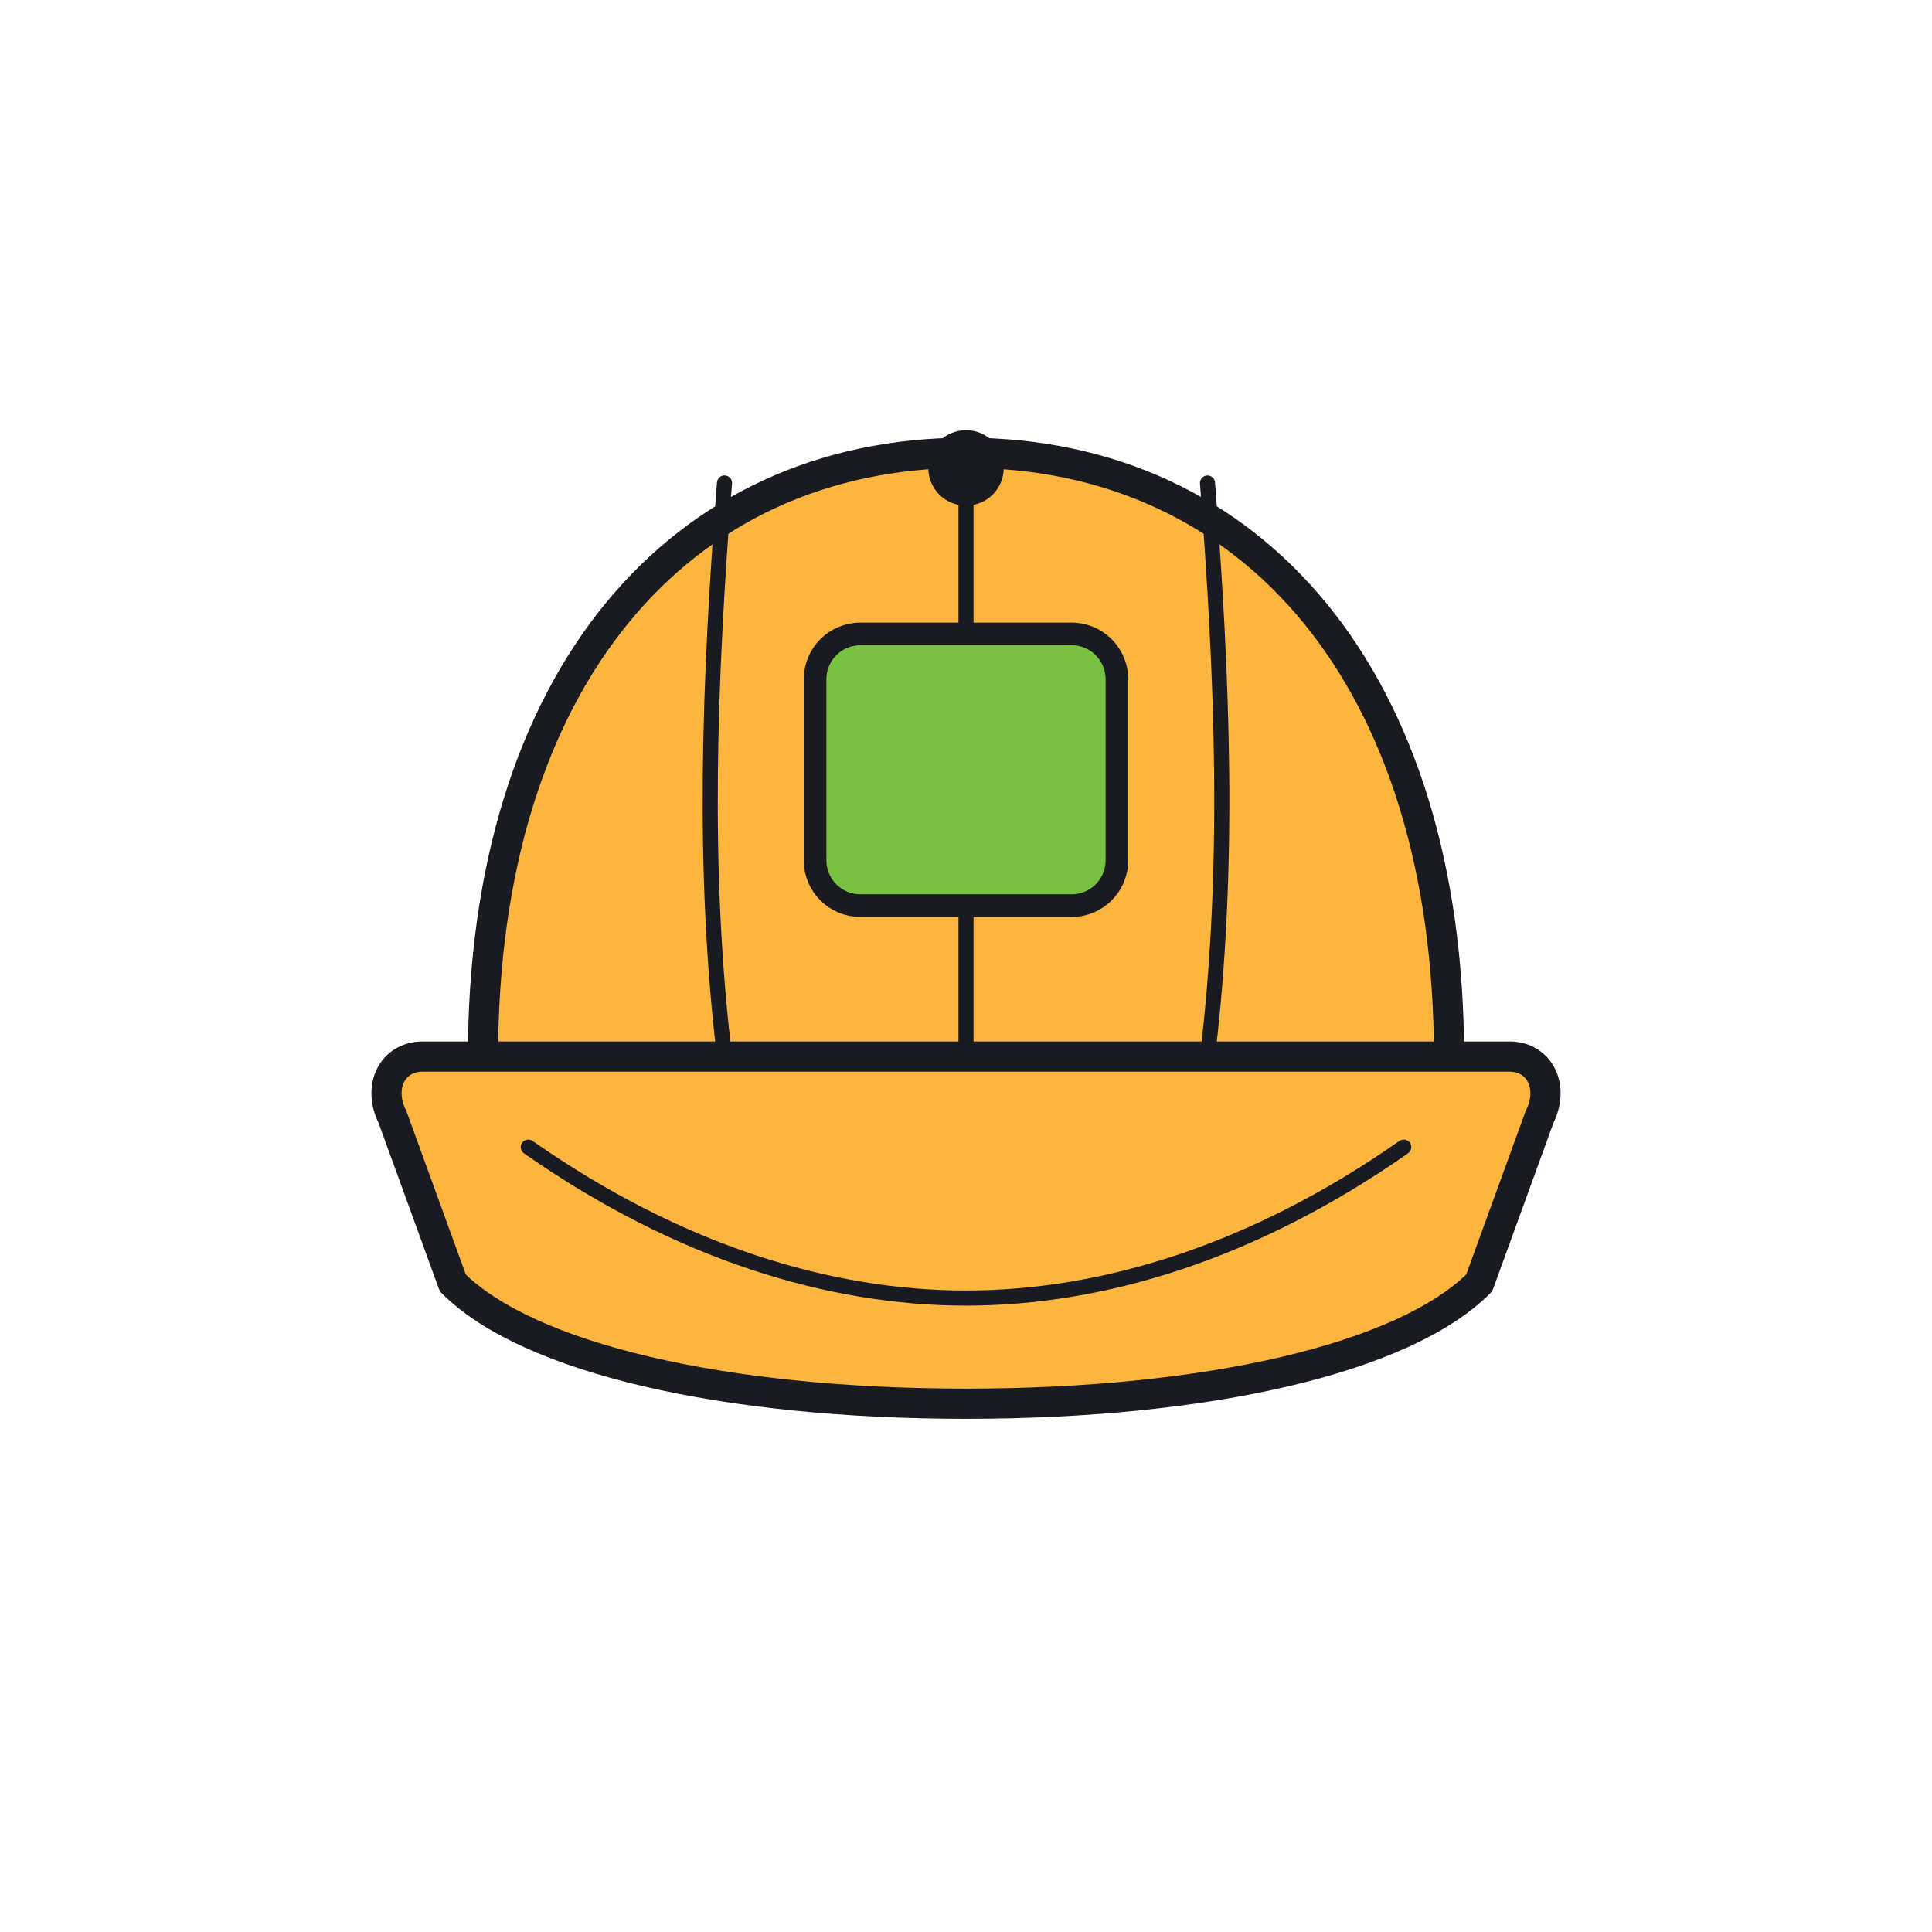
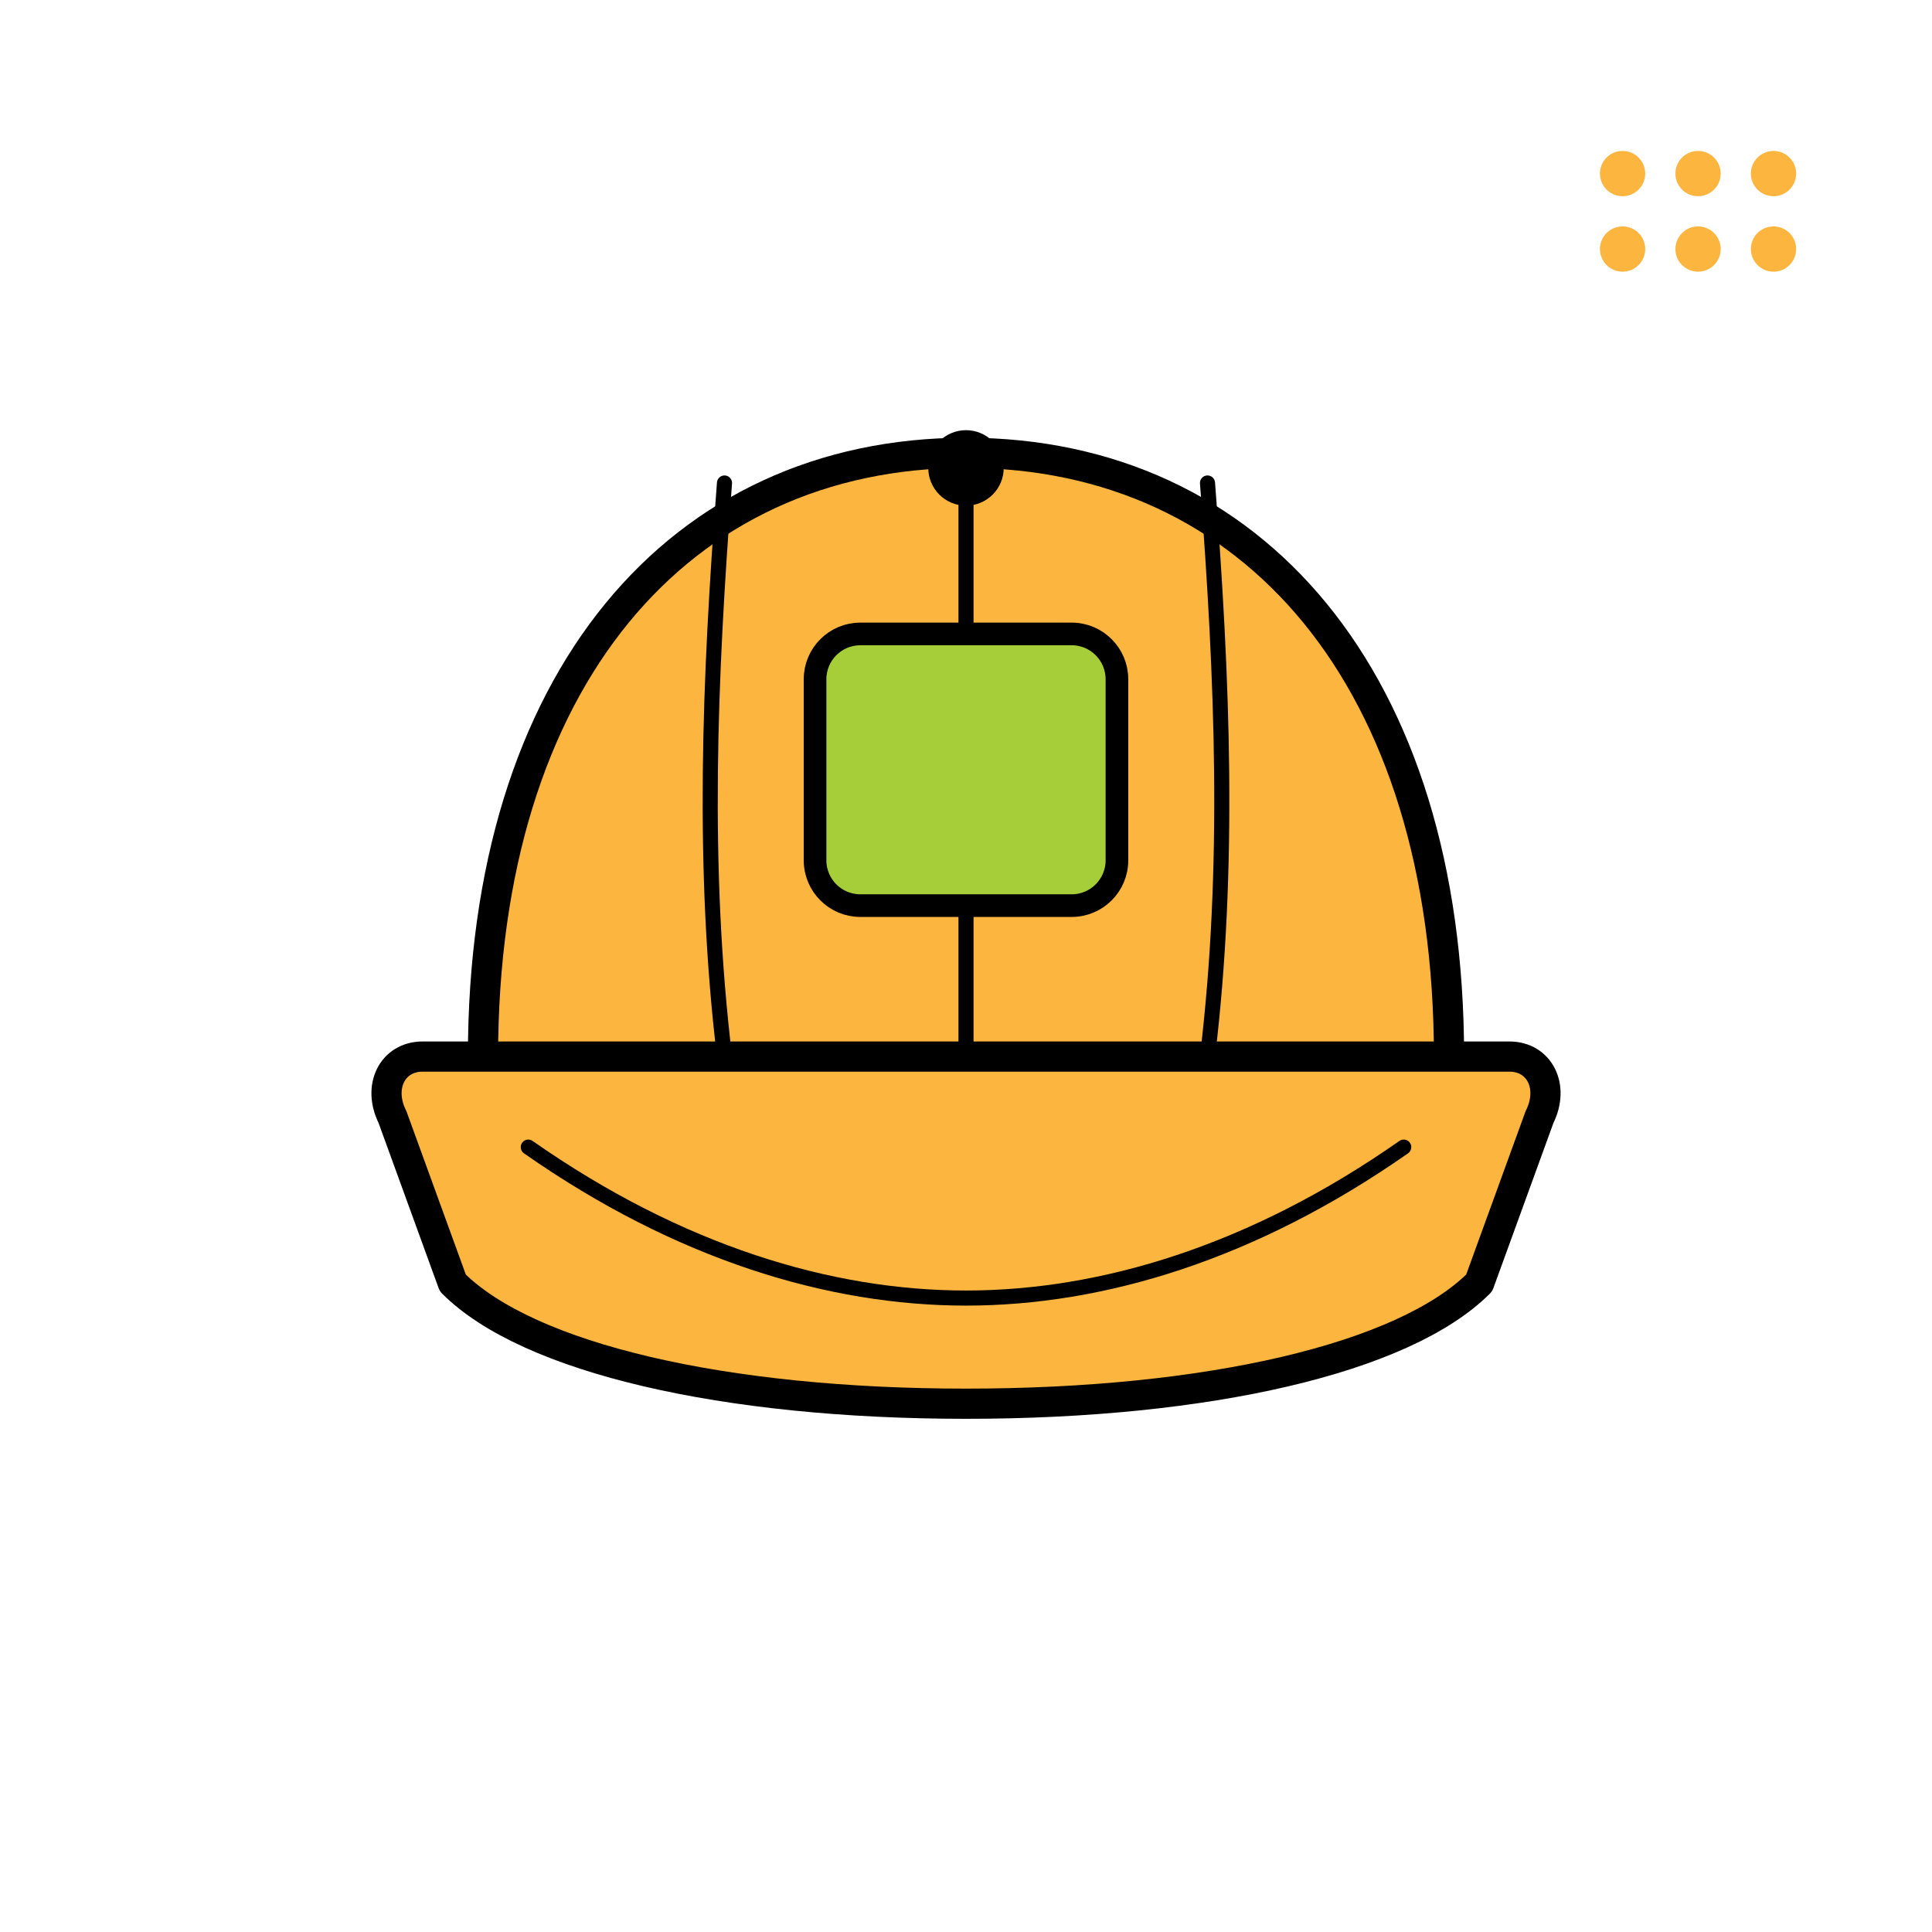
<svg xmlns="http://www.w3.org/2000/svg" viewBox="0 0 512 512" stroke-linecap="round" stroke-linejoin="round">
-   <path d="M128 280 C128 180 180 120 256 120 C332 120 384 180 384 280" fill="#FCB53F" stroke="#1A1B20" stroke-width="8" />
-   <line x1="256" y1="120" x2="256" y2="280" stroke="#1A1B20" stroke-width="4" />
-   <path d="M192 128 C188 180 186 230 192 280" fill="none" stroke="#1A1B20" stroke-width="4" />
-   <path d="M320 128 C324 180 326 230 320 280" fill="none" stroke="#1A1B20" stroke-width="4" />
-   <rect x="216" y="168" width="80" height="72" rx="12" fill="#79C143" stroke="#1A1B20" stroke-width="6" />
-   <path d="M112 280 L400 280 C408 280 412 288 408 296 L392 340 C372 360 320 372 256 372 C192 372 140 360 120 340 L104 296 C100 288 104 280 112 280 Z" fill="#FCB53F" stroke="#1A1B20" stroke-width="8" />
-   <path d="M140 304 C180 332 220 344 256 344 C292 344 332 332 372 304" fill="none" stroke="#1A1B20" stroke-width="4" />
-   <circle cx="256" cy="124" r="8" fill="#1A1B20" stroke="#1A1B20" stroke-width="4" />
+   <path d="M128 280 C128 180 180 120 256 120 C332 120 384 180 384 280" fill="#FCB53F" stroke="#000000" stroke-width="8" />
+   <line x1="256" y1="120" x2="256" y2="280" stroke="#000000" stroke-width="4" />
+   <path d="M192 128 C188 180 186 230 192 280" fill="none" stroke="#000000" stroke-width="4" />
+   <path d="M320 128 C324 180 326 230 320 280" fill="none" stroke="#000000" stroke-width="4" />
+   <rect x="216" y="168" width="80" height="72" rx="12" fill="#A6CE39" stroke="#000000" stroke-width="6" />
+   <path d="M112 280 L400 280 C408 280 412 288 408 296 L392 340 C372 360 320 372 256 372 C192 372 140 360 120 340 L104 296 C100 288 104 280 112 280 Z" fill="#FCB53F" stroke="#000000" stroke-width="8" />
+   <path d="M140 304 C180 332 220 344 256 344 C292 344 332 332 372 304" fill="none" stroke="#000000" stroke-width="4" />
+   <circle cx="256" cy="124" r="8" fill="#000000" stroke="#000000" stroke-width="4" />
+   <g class="rcp-dot-matrix" aria-hidden="true" fill="#FCB53F">
+     <circle cx="430" cy="46" r="6" />
+     <circle cx="450" cy="46" r="6" />
+     <circle cx="470" cy="46" r="6" />
+     <circle cx="430" cy="66" r="6" />
+     <circle cx="450" cy="66" r="6" />
+     <circle cx="470" cy="66" r="6" />
+   </g>
</svg>
